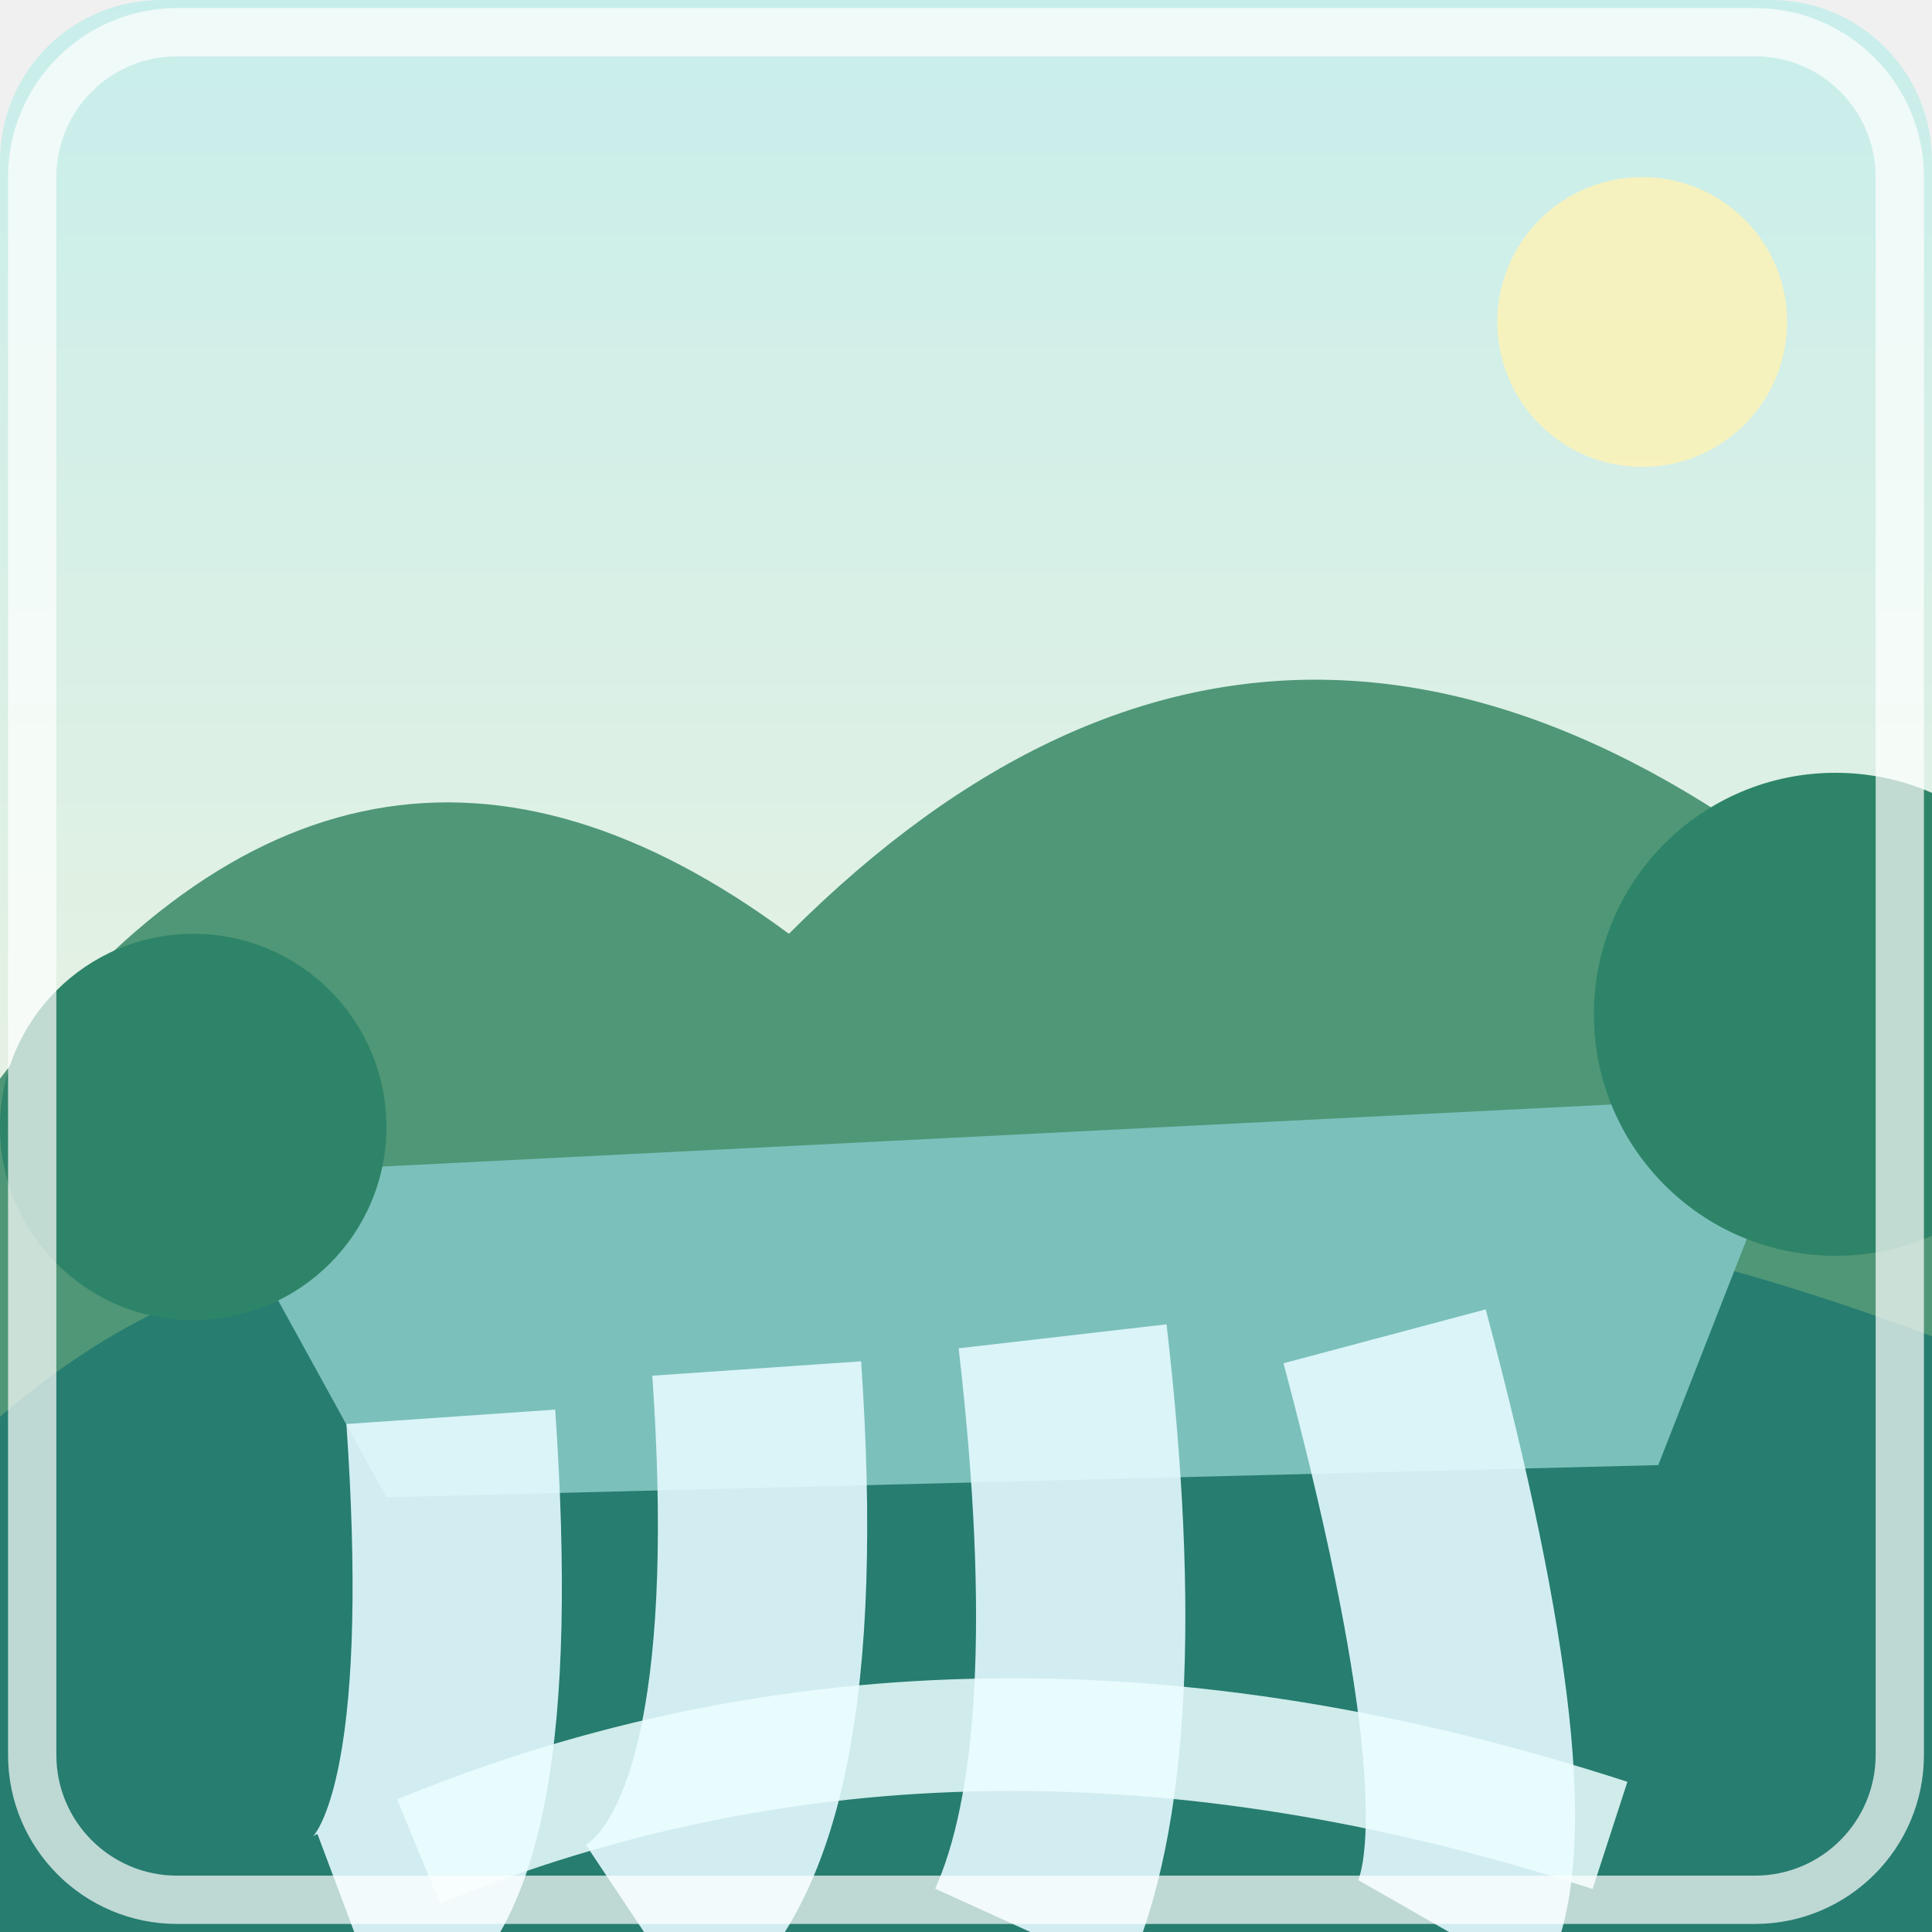
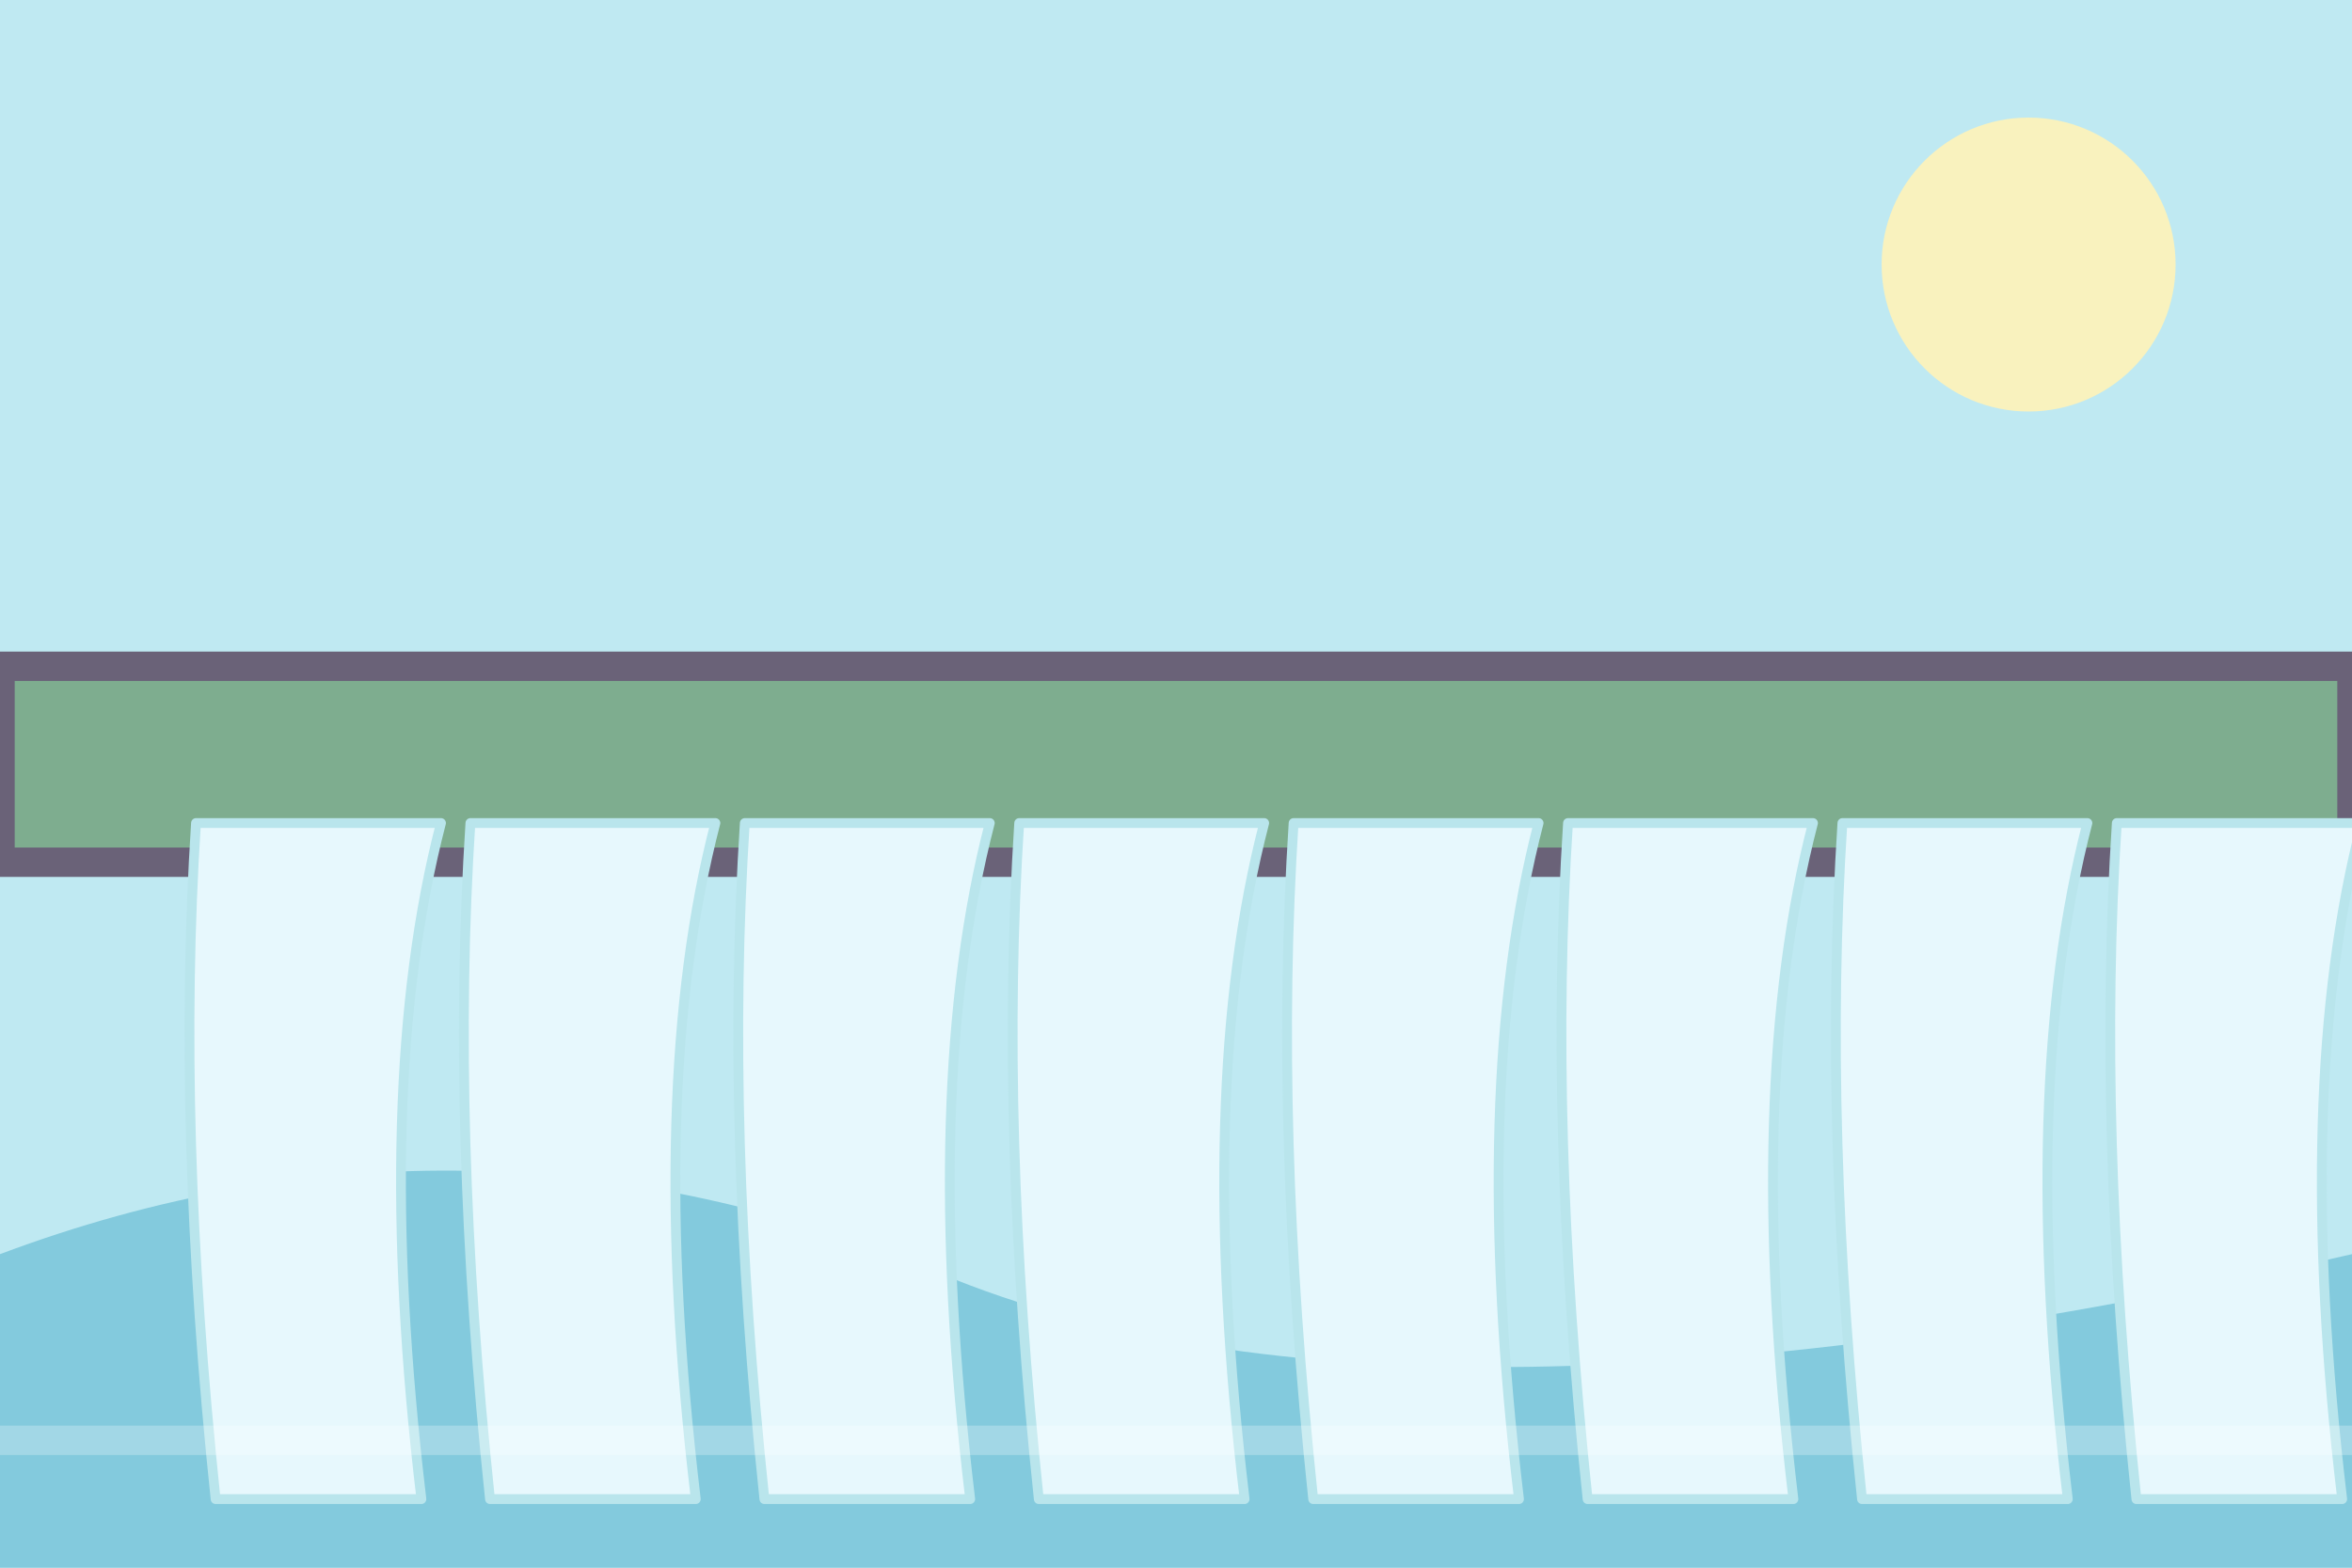
- <svg xmlns="http://www.w3.org/2000/svg" viewBox="0 0 120 120" role="img">
-   <defs>
-     <linearGradient id="sky" x2="0" y2="1">
-       <stop stop-color="#c8eeeb" />
-       <stop offset="1" stop-color="#fcf4dc" />
-     </linearGradient>
-   </defs>
-   <rect width="120" height="120" rx="10" fill="url(#sky)" />
-   <circle cx="102" cy="20" r="9" fill="#fff2b4" opacity=".8" />
-   <path d="M0 67Q22 38 49 58Q82 25 120 61V120H0Z" fill="#4f9777" />
-   <path d="M0 88Q21 70 42 86Q72 65 120 83V120H0Z" fill="#267d70" />
-   <path d="M13 73L112 68L103 91L24 93Z" fill="#7bc0bb" />
-   <path d="M28 88Q30 117 22 120M47 85Q49 114 40 120M66 83Q69 109 64 120M86 83Q94 113 90 120" stroke="#e4f9ff" stroke-width="13" opacity=".9" />
-   <path d="M26 115Q60 101 100 114" stroke="#ecfeff" stroke-width="7" opacity=".85" fill="none" />
-   <g fill="#2e8468">
-     <circle cx="12" cy="70" r="12" />
-     <circle cx="114" cy="63" r="15" />
-   </g>
-   <rect x="2" y="2" width="116" height="116" rx="9" fill="none" stroke="#fff" stroke-width="3" opacity=".7" />
+ <svg xmlns="http://www.w3.org/2000/svg" viewBox="0 0 240 160" role="img" aria-labelledby="t" data-origin="kids-learn-original-landmark-schematic">
+   <rect width="240" height="160" fill="#bfe9f2" />
+   <circle cx="207" cy="27" r="15" fill="#fff3b8" opacity=".9" />
+   <path d="M0 128Q48 110 96 130T240 128V160H0Z" fill="#83cadd" />
+   <path d="M0 68H240V88H0Z" fill="#7ead8f" stroke="#6a6278" stroke-width="3" stroke-linejoin="round" stroke-linecap="round" />
+   <path d="M20 84Q18 115 22 153L43 153Q38 111 45 84Z" fill="#e7f8fd" stroke="#b9e5ec" stroke-width="1" stroke-linejoin="round" stroke-linecap="round" />
+   <path d="M48 84Q46 115 50 153L71 153Q66 111 73 84Z" fill="#e7f8fd" stroke="#b9e5ec" stroke-width="1" stroke-linejoin="round" stroke-linecap="round" />
+   <path d="M76 84Q74 115 78 153L99 153Q94 111 101 84Z" fill="#e7f8fd" stroke="#b9e5ec" stroke-width="1" stroke-linejoin="round" stroke-linecap="round" />
+   <path d="M104 84Q102 115 106 153L127 153Q122 111 129 84Z" fill="#e7f8fd" stroke="#b9e5ec" stroke-width="1" stroke-linejoin="round" stroke-linecap="round" />
+   <path d="M132 84Q130 115 134 153L155 153Q150 111 157 84Z" fill="#e7f8fd" stroke="#b9e5ec" stroke-width="1" stroke-linejoin="round" stroke-linecap="round" />
+   <path d="M160 84Q158 115 162 153L183 153Q178 111 185 84Z" fill="#e7f8fd" stroke="#b9e5ec" stroke-width="1" stroke-linejoin="round" stroke-linecap="round" />
+   <path d="M188 84Q186 115 190 153L211 153Q206 111 213 84Z" fill="#e7f8fd" stroke="#b9e5ec" stroke-width="1" stroke-linejoin="round" stroke-linecap="round" />
+   <path d="M216 84Q214 115 218 153L239 153Q234 111 241 84Z" fill="#e7f8fd" stroke="#b9e5ec" stroke-width="1" stroke-linejoin="round" stroke-linecap="round" />
+   <path d="M0 147H240" fill="none" stroke="#ffffff" stroke-opacity=".25" stroke-width="3" />
</svg>
